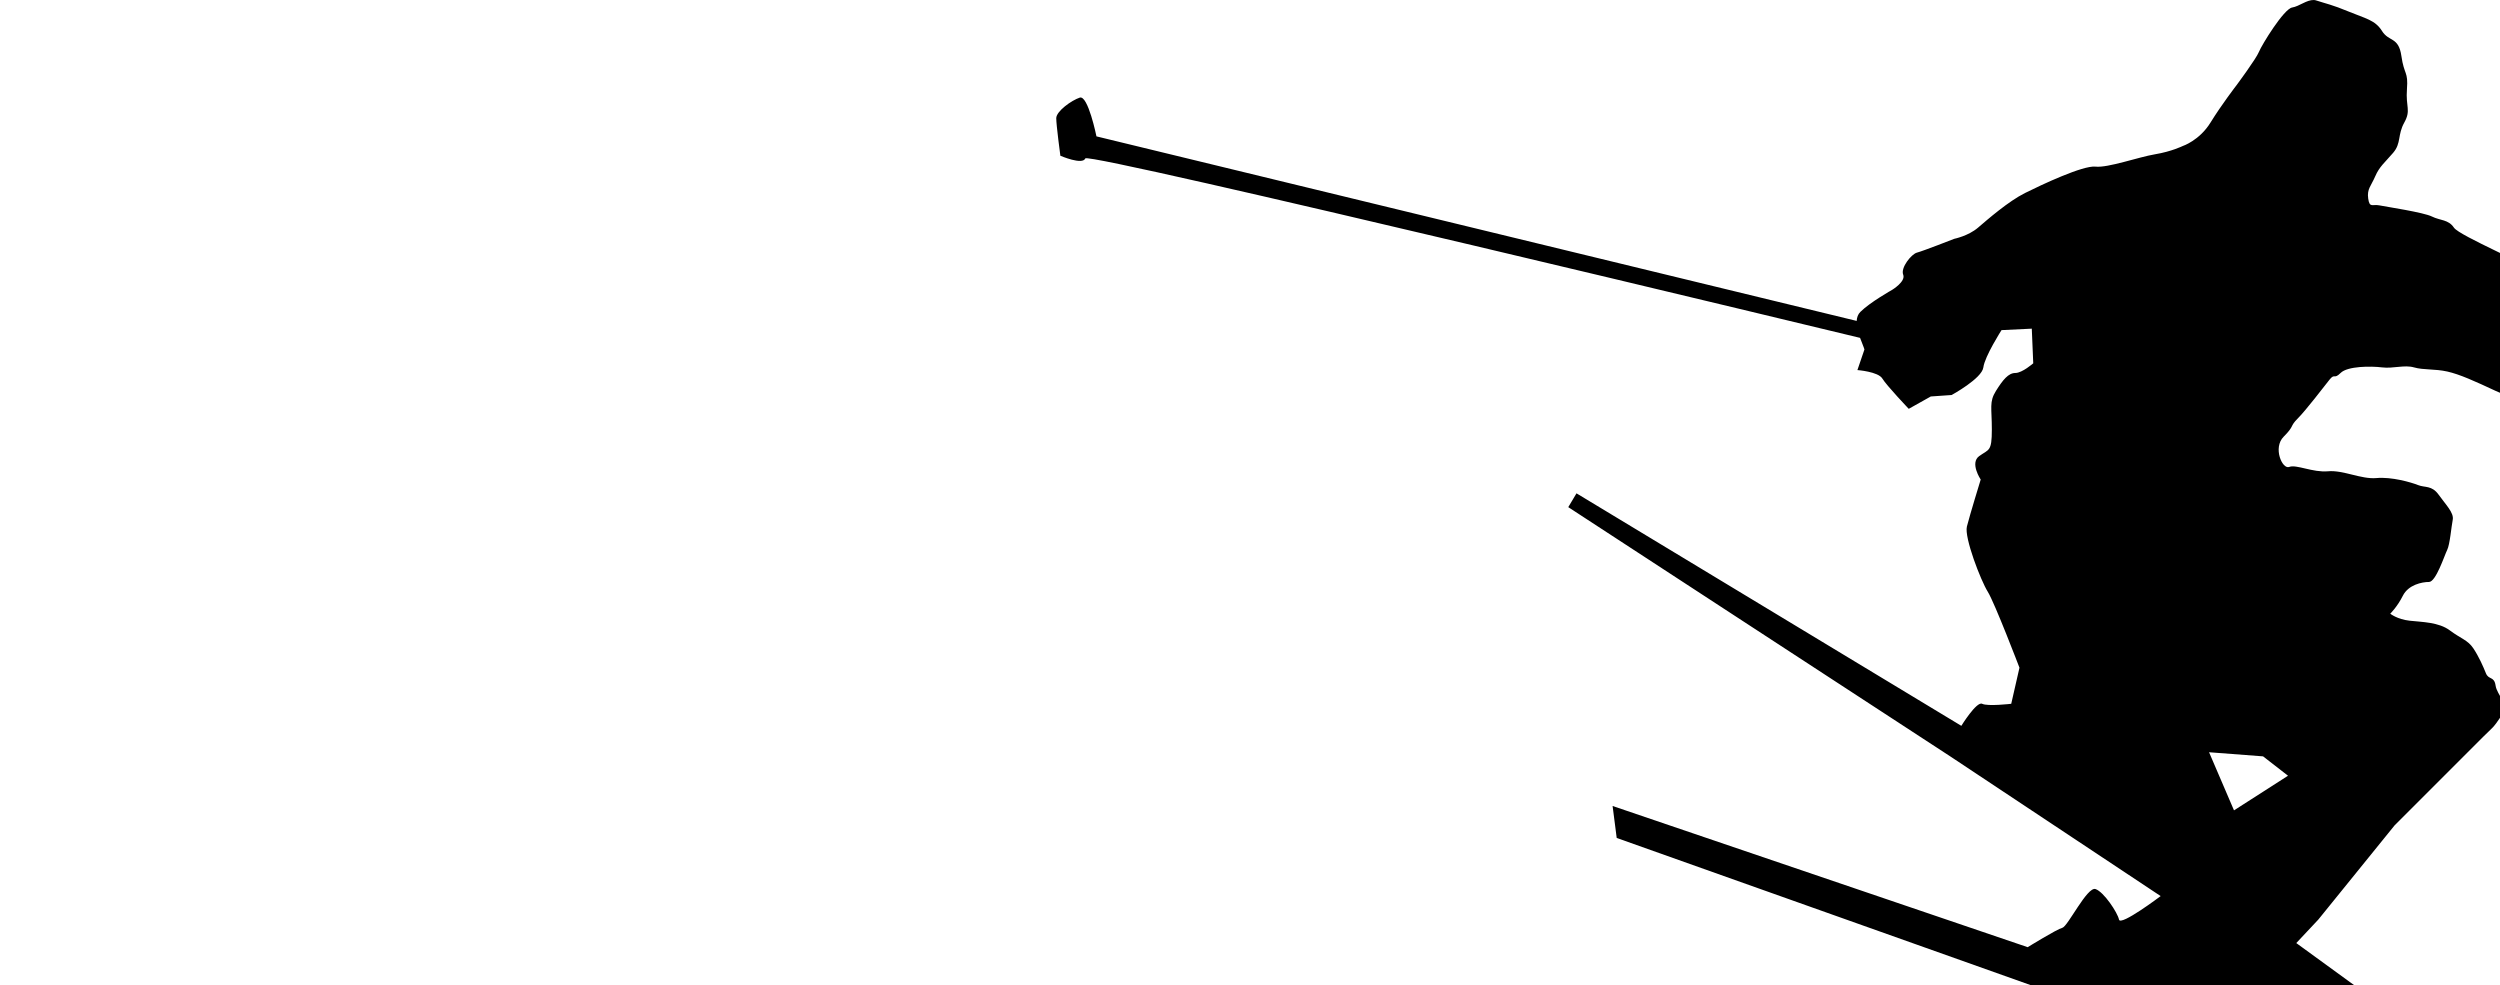
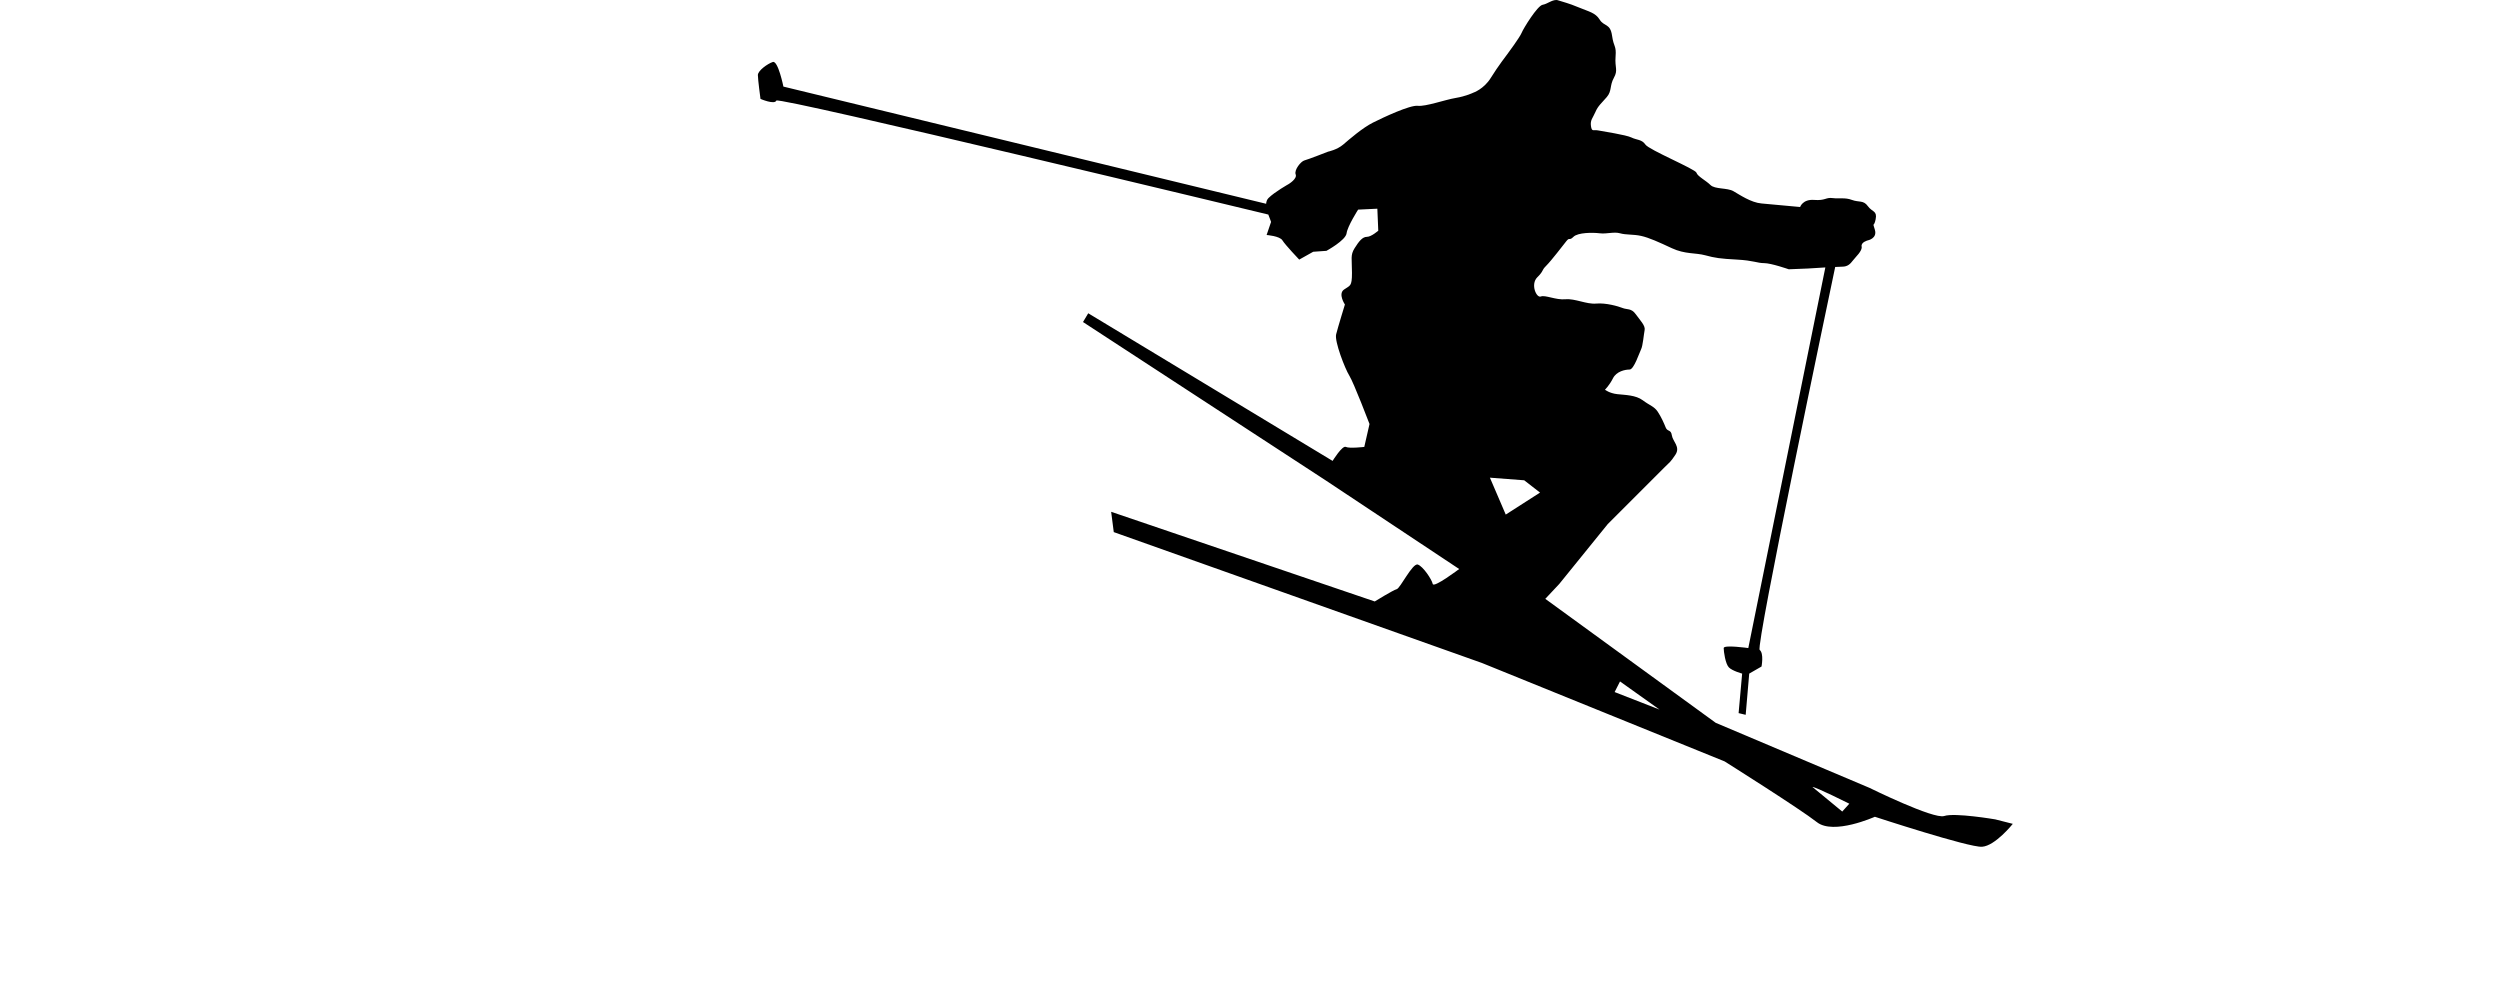
- <svg xmlns="http://www.w3.org/2000/svg" fill-rule="evenodd" height="50" image-rendering="optimizeQuality" shape-rendering="geometricPrecision" text-rendering="geometricPrecision" viewBox="0 0 50 127" width="127">
+ <svg xmlns="http://www.w3.org/2000/svg" fill-rule="evenodd" height="50" image-rendering="optimizeQuality" shape-rendering="geometricPrecision" text-rendering="geometricPrecision" viewBox="0 0 200 200" width="127">
  <path d="m162.28 9e-4c-0.938-0.032-1.875 0.812-2.812 0.969-1.071 0.179-3.924 4.826-4.281 5.719-0.357 0.893-2.875 4.281-2.875 4.281s-1.946 2.522-3.375 4.844c-1.429 2.321-3.594 3.031-3.594 3.031s-1.42 0.705-3.562 1.062c-2.143 0.357-6.08 1.772-7.688 1.594-1.607-0.179-6.951 2.335-9.094 3.406-2.143 1.071-4.812 3.397-6.062 4.469-1.25 1.071-3.062 1.438-3.062 1.438s-4.098 1.603-4.812 1.781c-0.714 0.179-2.138 1.951-1.781 2.844 0.357 0.893-1.438 1.969-1.438 1.969s-2.844 1.594-4.094 2.844c-0.305 0.305-0.442 0.715-0.469 1.156l-98.094-23.812s-1.085-5.357-2.156-5c-1.071 0.357-3.031 1.763-3.031 2.656 0 0.893 0.531 4.844 0.531 4.844s2.862 1.237 3.219 0.344c0.356-0.89 99.268 22.987 99.969 23.156 0.238 0.652 0.497 1.238 0.562 1.5l-0.906 2.656s2.683 0.201 3.219 1.094c0.536 0.893 3.406 3.906 3.406 3.906l2.844-1.594 2.688-0.188s3.915-2.134 4.094-3.562c0.179-1.429 2.344-4.812 2.344-4.812l3.906-0.188 0.188 4.469s-1.42 1.25-2.312 1.25c-0.893 0-1.607 0.884-2.5 2.312-0.893 1.429-0.531 2.143-0.531 5 0 2.857-0.375 2.513-1.625 3.406-1.25 0.893 0.188 3.031 0.188 3.031s-1.424 4.634-1.781 6.062c-0.357 1.429 1.795 6.978 2.688 8.406 0.893 1.429 4.094 9.812 4.094 9.812l-1.062 4.656s-3.036 0.357-3.75 0c-0.714-0.357-2.688 2.844-2.688 2.844l-49.656-30-1.062 1.781 49.281 32.156 27.156 18.031s-5.196 3.924-5.375 3.031c-0.179-0.893-1.96-3.58-3.031-3.938-1.071-0.357-3.567 4.822-4.281 5-0.714 0.179-4.469 2.5-4.469 2.5l-53.562-18.219 0.531 4.125 74.812 26.594 49.312 20s15.357 9.665 18.75 12.344c3.393 2.679 11.781-1.094 11.781-1.094s19.103 6.272 21.781 6.094c2.679-0.179 6.25-4.656 6.25-4.656l-3.562-0.906s-8.232-1.402-10.375-0.688c-2.143 0.714-15.188-5.719-15.188-5.719l-31.25-13.219-34.625-25.188 2.844-3.031 9.844-12.156 11.406-11.406c1.25-1.25 1.272-1.08 2.344-2.688 1.071-1.607-0.54-2.688-0.719-3.938s-0.893-0.701-1.25-1.594c-0.357-0.893-0.911-2.147-1.625-3.219-0.714-1.071-1.603-1.241-3.031-2.312-1.429-1.071-3.58-1.071-5.188-1.25-1.607-0.179-2.5-0.906-2.5-0.906s0.911-0.884 1.625-2.312c0.714-1.429 2.482-1.781 3.375-1.781 0.893 0 1.987-3.411 2.344-4.125 0.357-0.714 0.54-3.013 0.719-3.906 0.179-0.893-0.92-1.969-1.812-3.219s-1.763-0.893-2.656-1.25c-0.893-0.357-3.411-1.085-5.375-0.906-1.964 0.179-4.286-1.054-6.25-0.875-1.964 0.179-4.107-0.92-5-0.562-0.893 0.357-2.147-2.478-0.719-3.906 1.429-1.429 0.741-1.272 1.812-2.344 1.071-1.071 3.38-4.107 4.094-5 0.714-0.893 0.545 0.018 1.438-0.875 0.893-0.893 3.915-0.897 5.344-0.719 1.429 0.179 2.875-0.357 4.125 0 1.25 0.357 2.674 0.174 4.281 0.531 1.607 0.357 3.571 1.25 6.25 2.5s4.817 0.902 6.781 1.438c1.964 0.536 3.045 0.696 6.438 0.875 3.393 0.179 4.103 0.719 5.531 0.719 1.429 0 5 1.25 5 1.25l3.906-0.156s1.727-0.116 3.531-0.219c-0.906 4.48-15.656 77.344-15.656 77.344s-5-0.714-5 0 0.348 3.223 1.062 3.938c0.714 0.714 2.688 1.25 2.688 1.25l-0.719 8.031 1.438 0.344 0.719-8.375 2.5-1.438s0.518-2.661-0.375-3.375c-0.86-0.688 14.197-72.356 15.344-77.812 0.462-0.021 1.239-0.062 1.438-0.062 1.071 0 1.621-0.536 2.156-1.25 0.536-0.714 1.96-1.951 1.781-2.844-0.179-0.893 1.25-1.25 1.25-1.25s1.973-0.371 1.438-2.156c-0.536-1.786-0.201-0.339 0.156-2.125s-0.701-1.438-1.594-2.688c-0.893-1.25-1.79-0.714-3.219-1.25-1.429-0.536-2.509-0.196-3.938-0.375-1.429-0.179-1.429 0.554-3.75 0.375-2.321-0.179-2.844 1.438-2.844 1.438s-5.701-0.54-7.844-0.719c-2.143-0.179-4.469-1.786-5.719-2.5-1.25-0.714-3.763-0.357-4.656-1.25-0.893-0.893-2.665-1.786-2.844-2.5-0.179-0.714-9.661-4.647-10.375-5.719-0.714-1.071-1.772-0.902-2.844-1.438-1.071-0.536-5.888-1.259-6.781-1.438-0.893-0.179-1.259 0.375-1.438-0.875-0.179-1.25 0.371-1.625 0.906-2.875s1.241-1.781 2.312-3.031 0.545-2.299 1.438-3.906 0.165-1.991 0.344-4.312c0.179-2.321-0.362-1.781-0.719-4.281s-1.607-1.79-2.5-3.219c-0.893-1.429-2.138-1.607-4.281-2.5-2.143-0.893-3.022-1.049-4.094-1.406-0.134-0.045-0.272-0.089-0.406-0.094v-3e-5zm-13.531 97.062l6.969 0.531 3.219 2.5-6.969 4.469-3.219-7.5zm26.438 41.406l8.031 5.719-9.125-3.562 1.094-2.156zm39.094 21.438c0.714 0 7.5 3.406 7.5 3.406l-1.438 1.594-6.062-5z" />
</svg>
